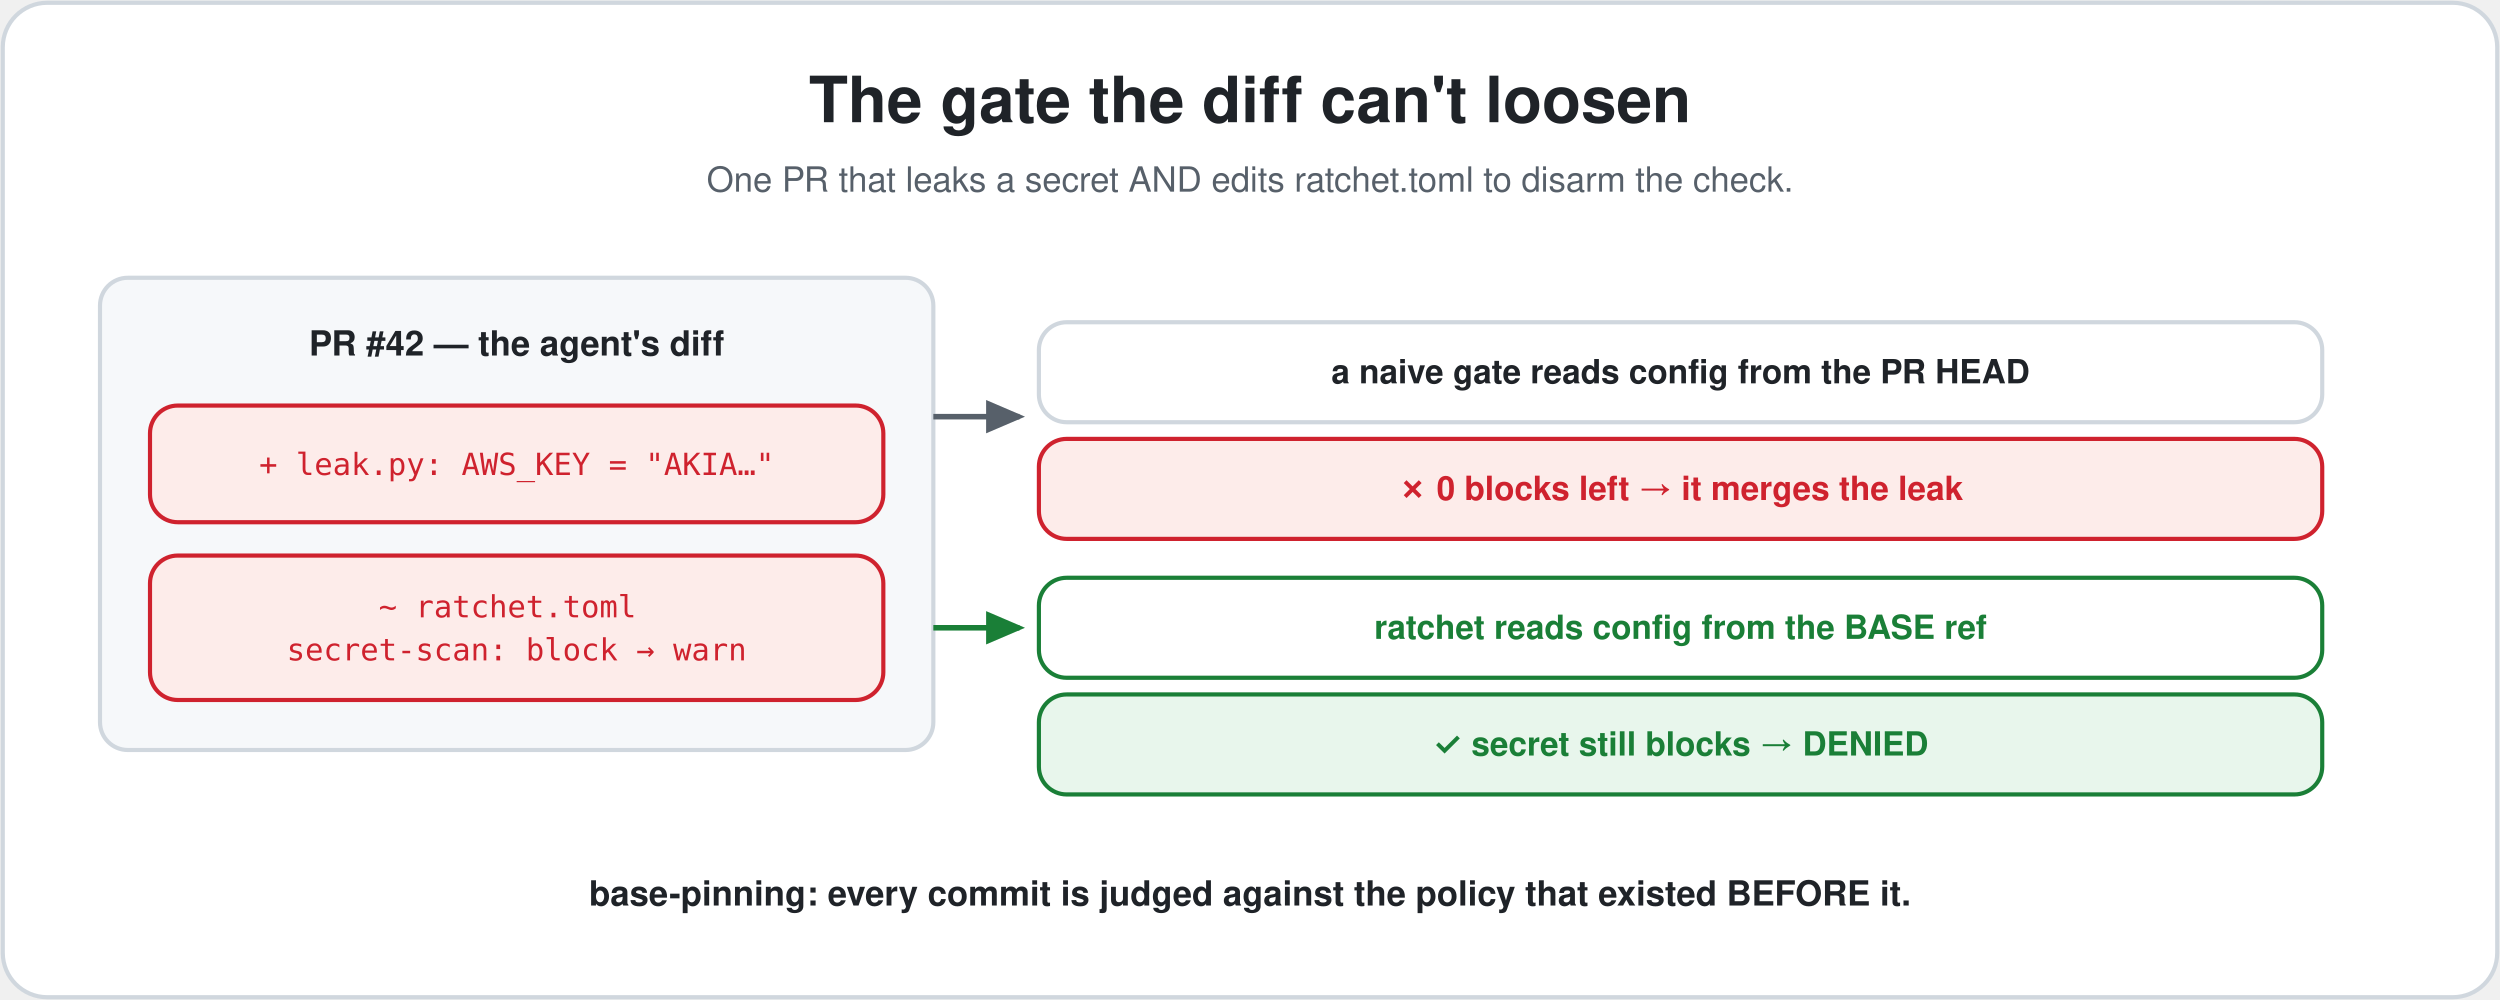
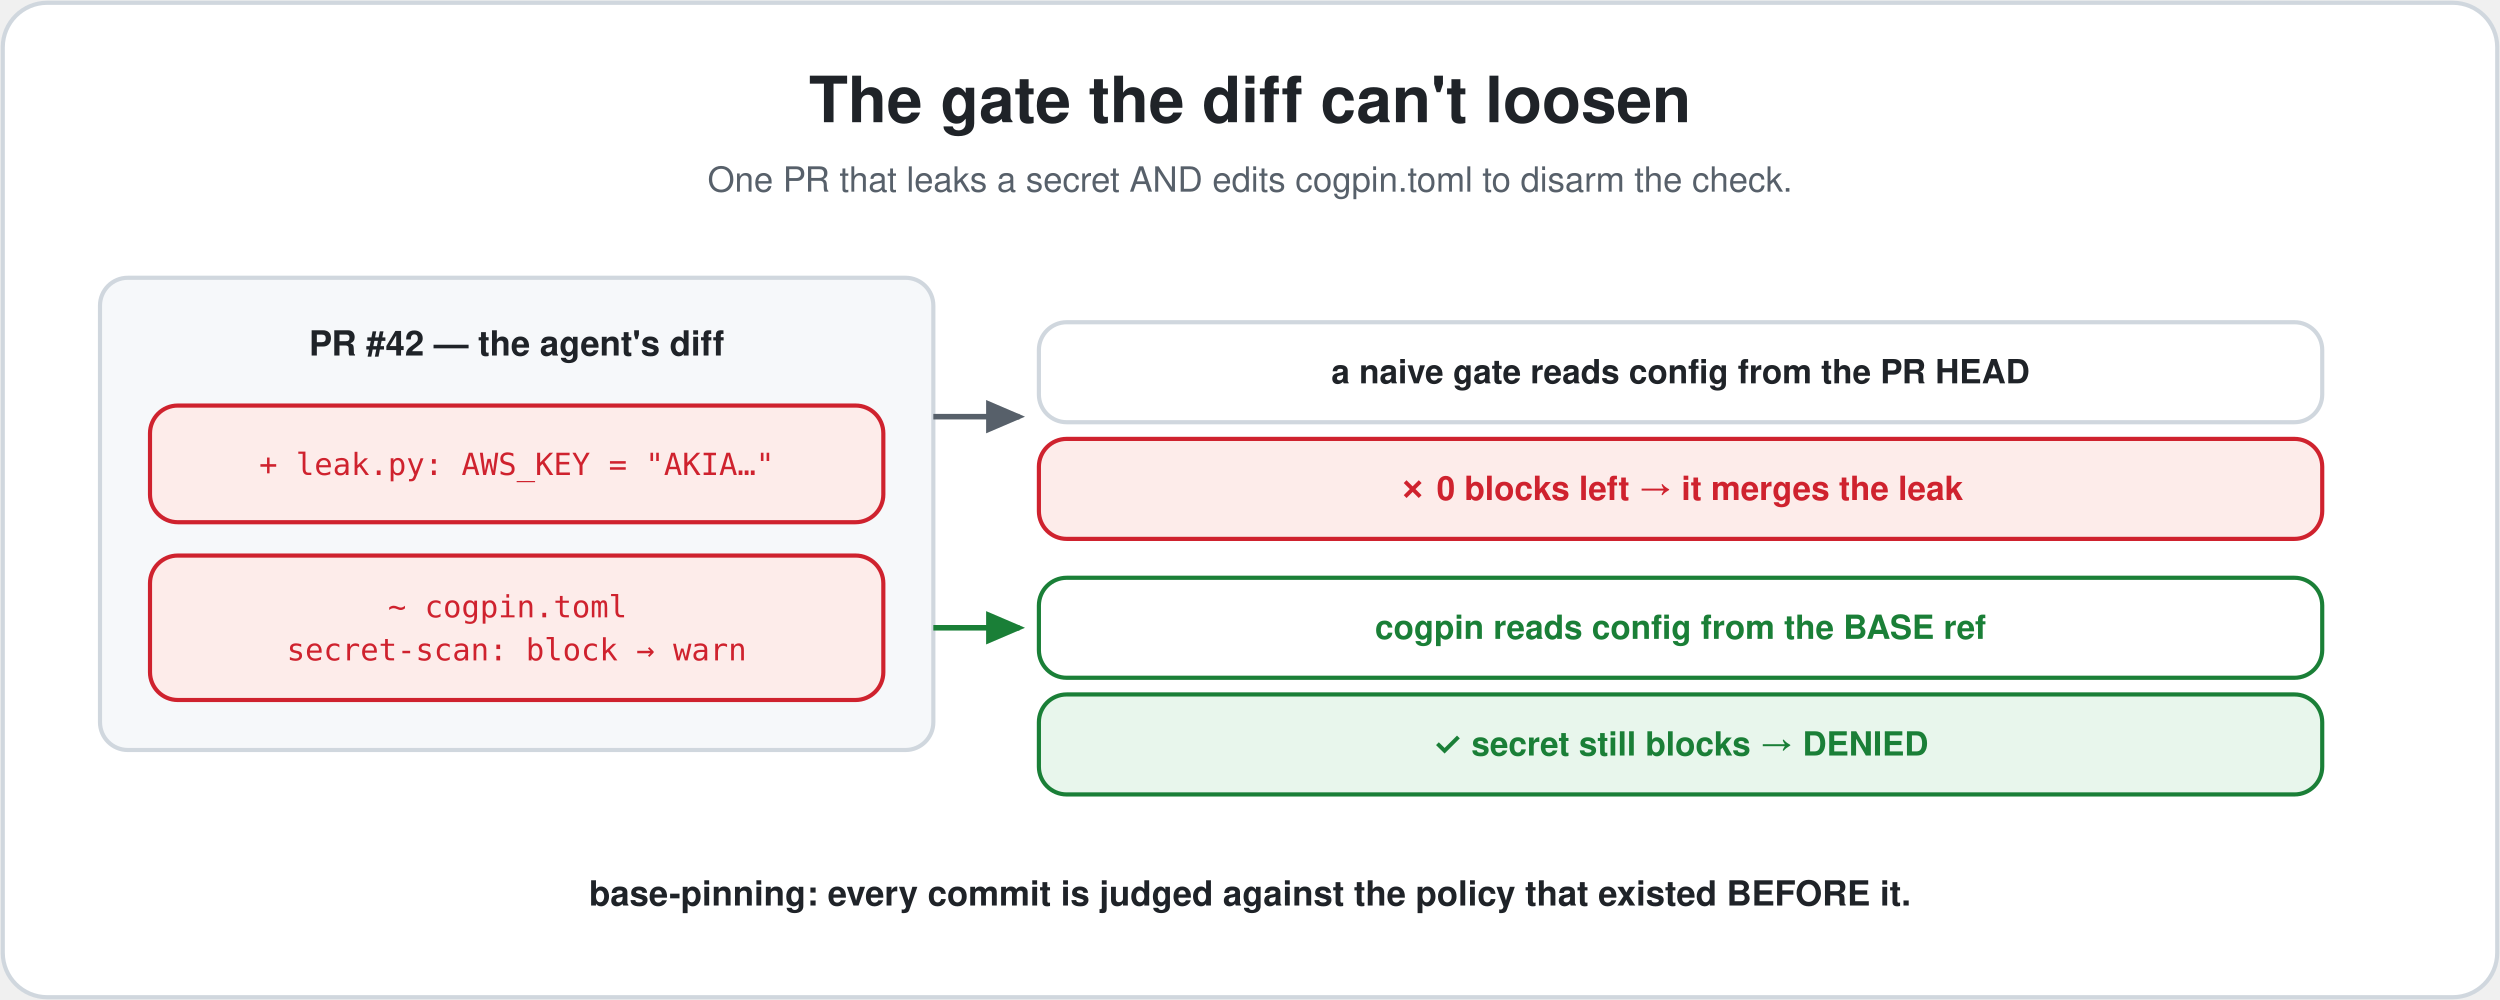
<svg xmlns="http://www.w3.org/2000/svg" viewBox="0 0 900 360" width="900" height="360">
  <defs>
    <marker id="a57606a" markerWidth="8" markerHeight="8" refX="6" refY="3" orient="auto">
      <path d="M0,0 L7,3 L0,6 Z" fill="#57606a" />
    </marker>
    <marker id="acf222e" markerWidth="8" markerHeight="8" refX="6" refY="3" orient="auto">
      <path d="M0,0 L7,3 L0,6 Z" fill="#cf222e" />
    </marker>
    <marker id="a1a7f37" markerWidth="8" markerHeight="8" refX="6" refY="3" orient="auto">
      <path d="M0,0 L7,3 L0,6 Z" fill="#1a7f37" />
    </marker>
    <marker id="a2563eb" markerWidth="8" markerHeight="8" refX="6" refY="3" orient="auto">
      <path d="M0,0 L7,3 L0,6 Z" fill="#2563eb" />
    </marker>
  </defs>
  <rect x="1" y="1" width="898" height="358" rx="16" fill="#ffffff" stroke="#d0d7de" stroke-width="1.5" />
  <text x="450.0" y="44" font-family="ui-sans-serif, -apple-system, 'Segoe UI', Helvetica, Arial, sans-serif" font-size="23" fill="#1f2328" font-weight="700" text-anchor="middle">The gate the diff can't loosen</text>
-   <text x="450.0" y="69" font-family="ui-sans-serif, -apple-system, 'Segoe UI', Helvetica, Arial, sans-serif" font-size="12.5" fill="#57606a" font-weight="400" text-anchor="middle">One PR that leaks a secret AND edits ratchet.toml to disarm the check.</text>
+   <text x="450.0" y="69" font-family="ui-sans-serif, -apple-system, 'Segoe UI', Helvetica, Arial, sans-serif" font-size="12.5" fill="#57606a" font-weight="400" text-anchor="middle">One PR that leaks a secret AND edits cogpin.toml to disarm the check.</text>
  <rect x="36" y="100" width="300" height="170" rx="10" fill="#f6f8fa" stroke="#d0d7de" stroke-width="1.5" />
  <text x="186" y="128" font-family="ui-sans-serif, -apple-system, 'Segoe UI', Helvetica, Arial, sans-serif" font-size="12.5" fill="#1f2328" font-weight="700" text-anchor="middle">PR #42 — the agent's diff</text>
  <rect x="54" y="146" width="264" height="42" rx="10" fill="#fdecea" stroke="#cf222e" stroke-width="1.5" />
  <text x="186.0" y="171.0" font-family="ui-monospace, 'SF Mono', Menlo, Consolas, monospace" font-size="11" fill="#cf222e" font-weight="400" text-anchor="middle">
    <tspan x="186.0" dy="0">+ leak.py:  AWS_KEY = "AKIA…"</tspan>
  </text>
  <rect x="54" y="200" width="264" height="52" rx="10" fill="#fdecea" stroke="#cf222e" stroke-width="1.5" />
  <text x="186.0" y="222.25" font-family="ui-monospace, 'SF Mono', Menlo, Consolas, monospace" font-size="11" fill="#cf222e" font-weight="400" text-anchor="middle">
-     <tspan x="186.0" dy="0">~ ratchet.toml</tspan>
+     <tspan x="186.0" dy="0">~ cogpin.toml</tspan>
    <tspan x="186.0" dy="15.5">secret-scan:  block → warn</tspan>
  </text>
  <line x1="336" y1="150" x2="367" y2="150" stroke="#57606a" stroke-width="2" marker-end="url(#a57606a)" />
  <rect x="374" y="116" width="462" height="36" rx="10" fill="#ffffff" stroke="#d0d7de" stroke-width="1.5" />
  <text x="605.0" y="138.0" font-family="ui-sans-serif, -apple-system, 'Segoe UI', Helvetica, Arial, sans-serif" font-size="12" fill="#1f2328" font-weight="600" text-anchor="middle">
    <tspan x="605.0" dy="0">a naive gate reads config from the PR HEAD</tspan>
  </text>
  <rect x="374" y="158" width="462" height="36" rx="10" fill="#fdecea" stroke="#cf222e" stroke-width="1.5" />
  <text x="605.0" y="180.0" font-family="ui-sans-serif, -apple-system, 'Segoe UI', Helvetica, Arial, sans-serif" font-size="12" fill="#cf222e" font-weight="600" text-anchor="middle">
    <tspan x="605.0" dy="0">✗  0 blocks left → it merges the leak</tspan>
  </text>
  <line x1="336" y1="226" x2="367" y2="226" stroke="#1a7f37" stroke-width="2" marker-end="url(#a1a7f37)" />
  <rect x="374" y="208" width="462" height="36" rx="10" fill="#ffffff" stroke="#1a7f37" stroke-width="1.5" />
  <text x="605.0" y="230.0" font-family="ui-sans-serif, -apple-system, 'Segoe UI', Helvetica, Arial, sans-serif" font-size="12" fill="#1a7f37" font-weight="700" text-anchor="middle">
-     <tspan x="605.0" dy="0">ratchet reads config from the BASE ref</tspan>
+     <tspan x="605.0" dy="0">cogpin reads config from the BASE ref</tspan>
  </text>
  <rect x="374" y="250" width="462" height="36" rx="10" fill="#e8f6ec" stroke="#1a7f37" stroke-width="1.5" />
  <text x="605.0" y="272.0" font-family="ui-sans-serif, -apple-system, 'Segoe UI', Helvetica, Arial, sans-serif" font-size="12" fill="#1a7f37" font-weight="600" text-anchor="middle">
    <tspan x="605.0" dy="0">✓  secret still blocks → DENIED</tspan>
  </text>
  <text x="450.0" y="326" font-family="ui-sans-serif, -apple-system, 'Segoe UI', Helvetica, Arial, sans-serif" font-size="12.5" fill="#1f2328" font-weight="600" text-anchor="middle">base-pinning: every commit is judged against the policy that existed BEFORE it.</text>
</svg>
